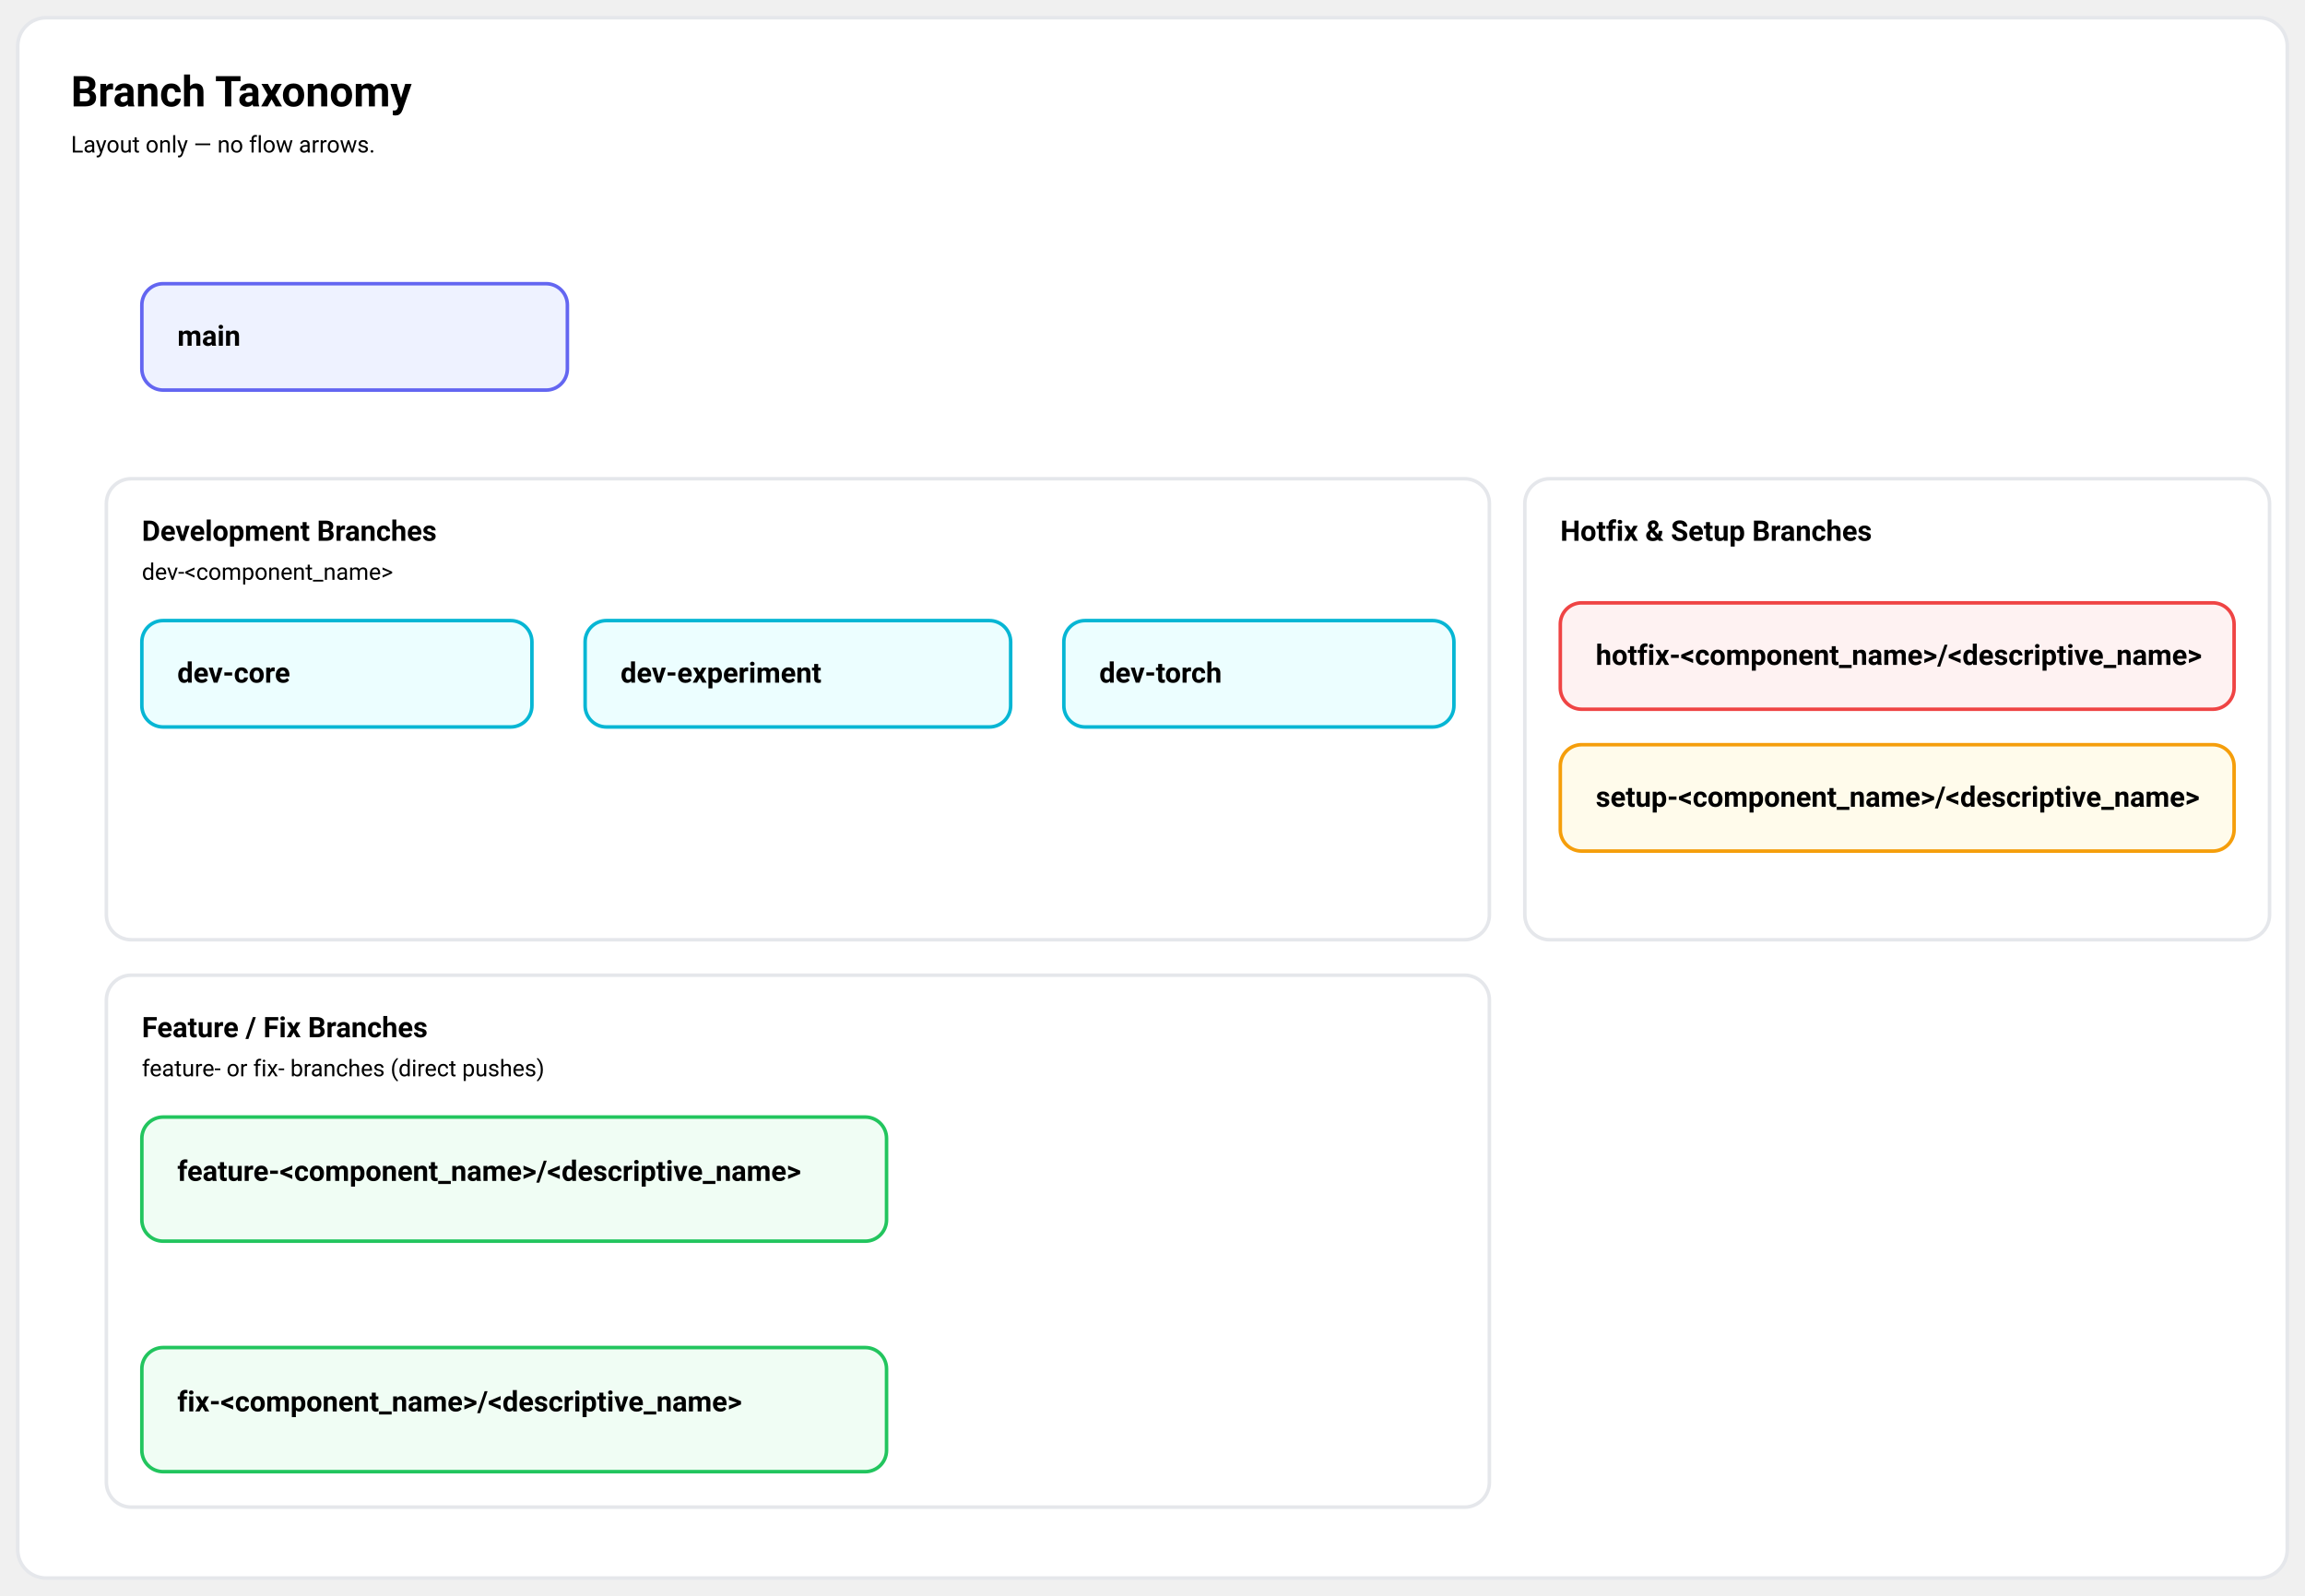
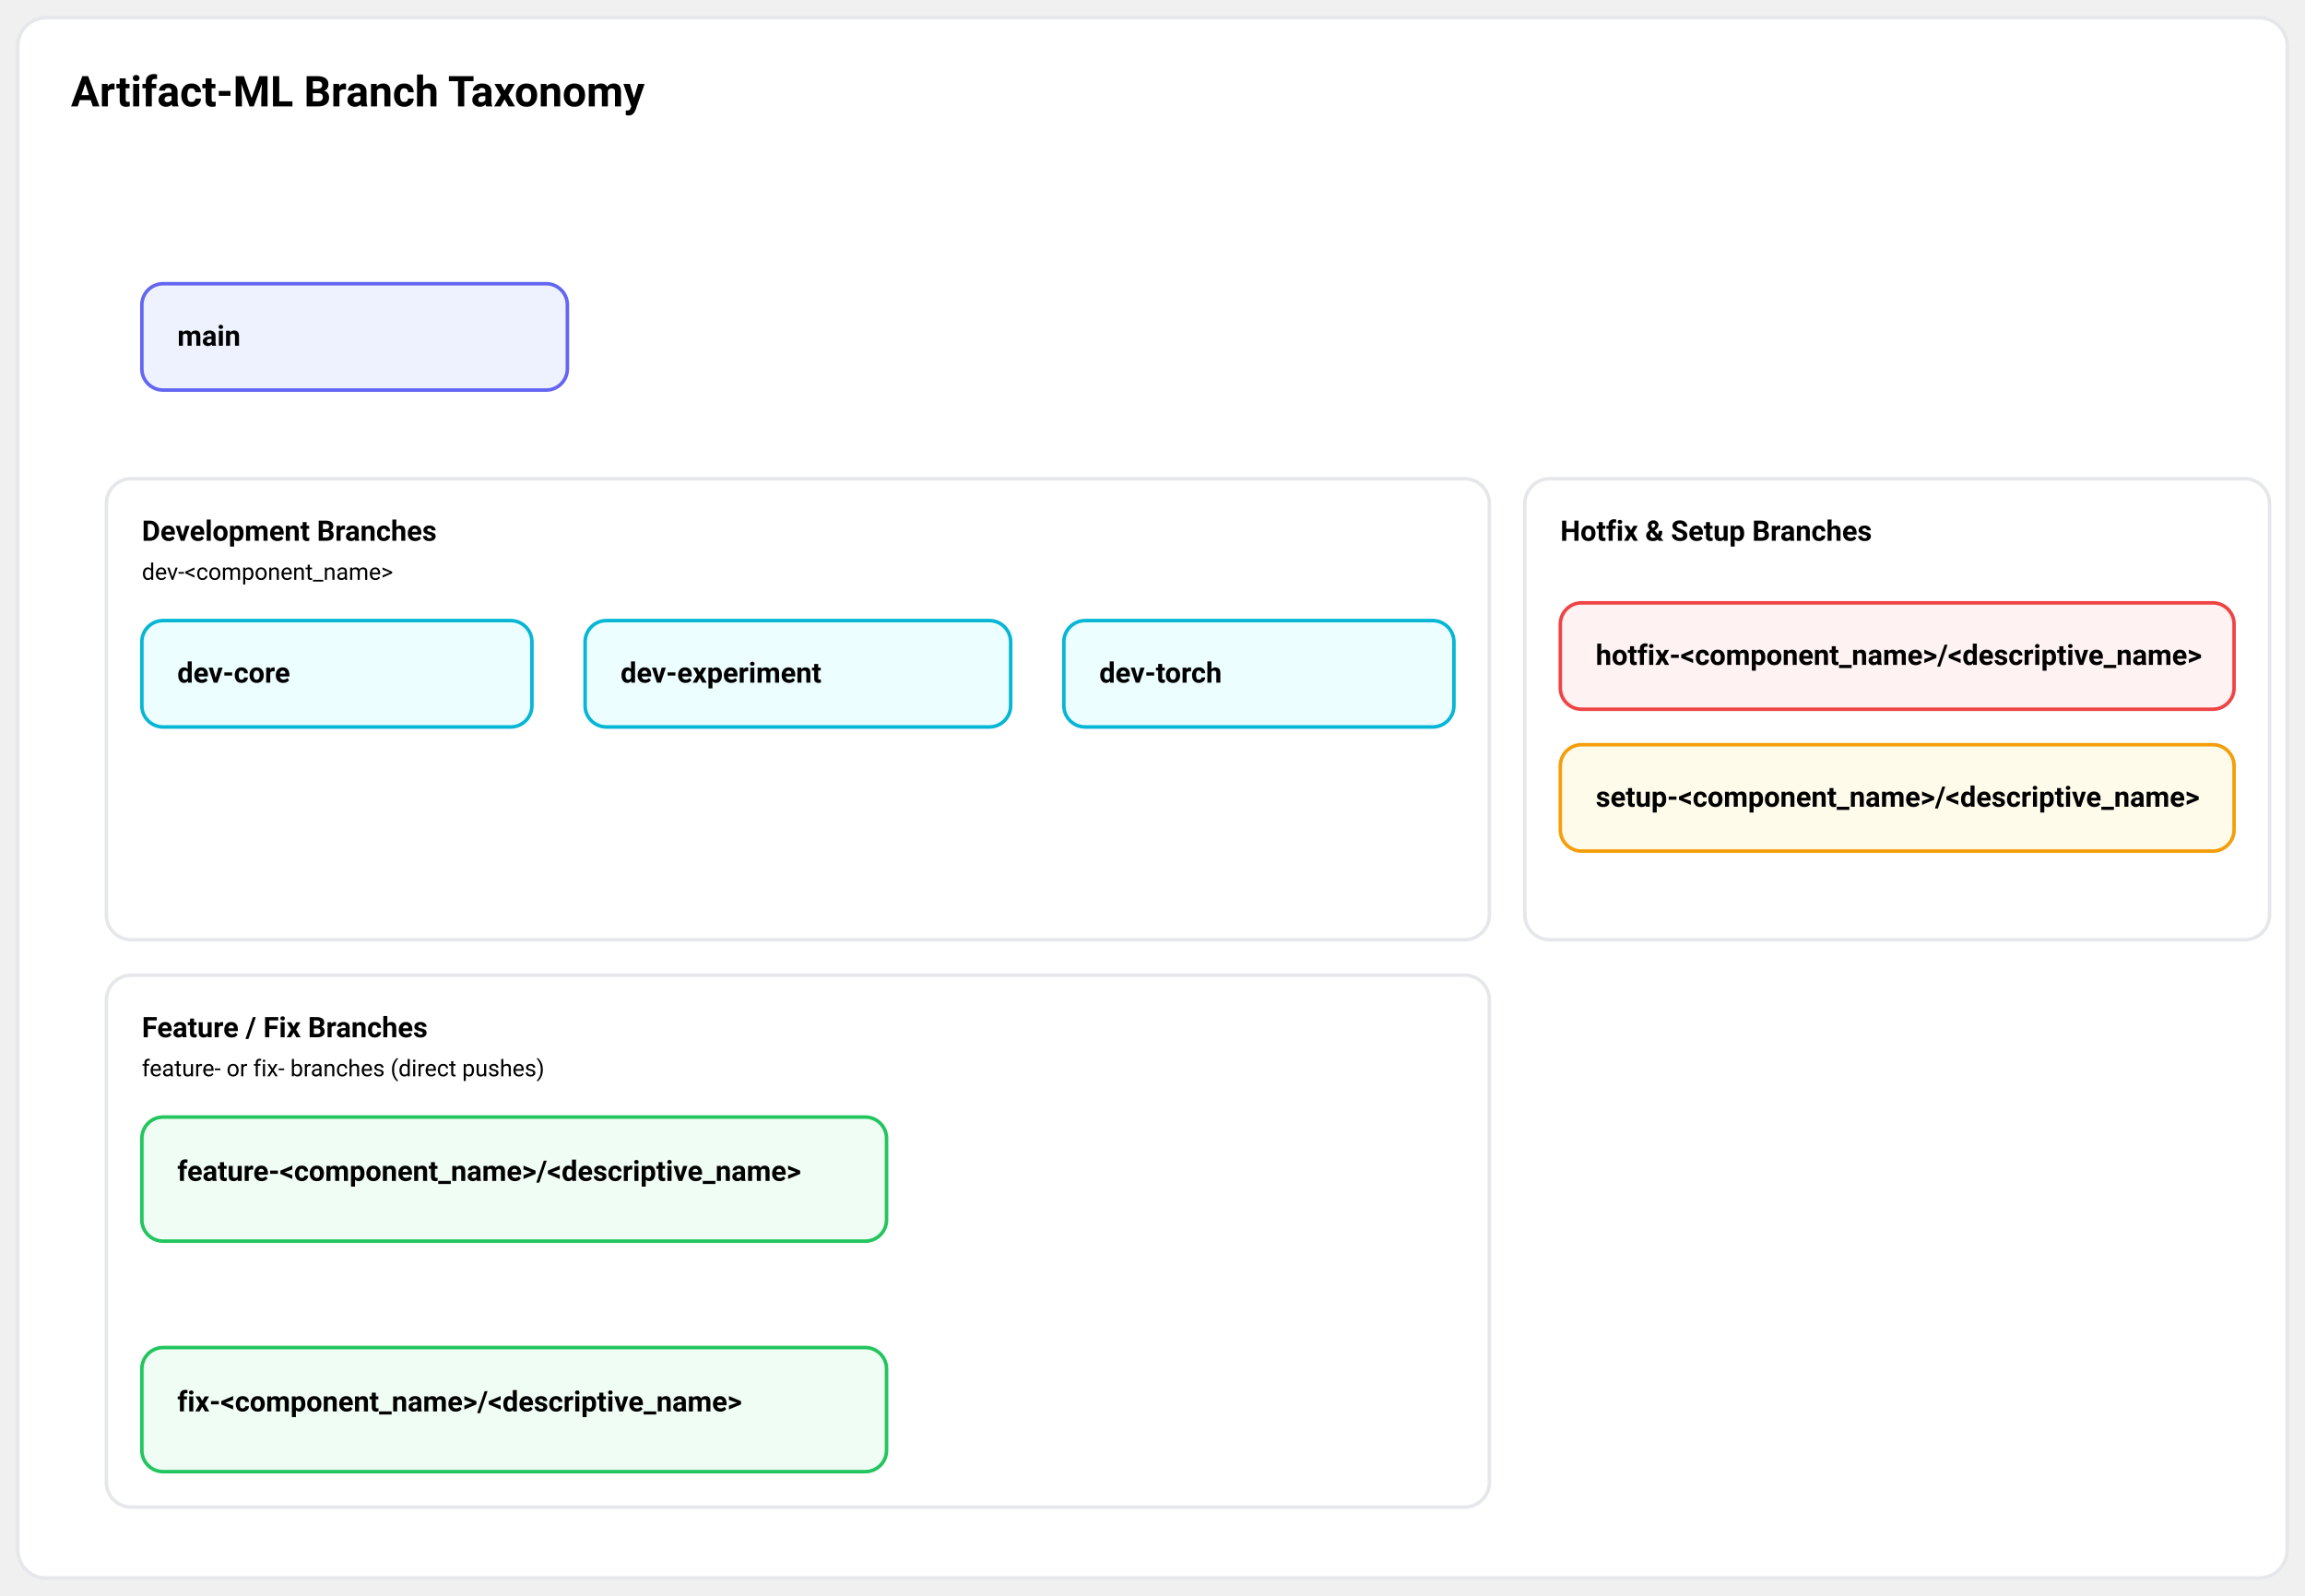
<svg xmlns="http://www.w3.org/2000/svg" width="1300" height="900" viewBox="0 0 1300 900">
  <style>
    .title { font: 700 24px system-ui, -apple-system, Segoe UI, Roboto, sans-serif; }
    .label { font: 600 16px system-ui, -apple-system, Segoe UI, Roboto, sans-serif; }
    .small { font: 13px system-ui, -apple-system, Segoe UI, Roboto, sans-serif; }

    /* Containers */
    .bg      { fill: #ffffff; stroke: #e5e7eb; stroke-width: 2; }
    .subbox  { fill: #ffffff; stroke: #e5e7eb; stroke-width: 2; }

    /* Nodes */
    .node-main  { fill: #eef2ff; stroke: #6366f1; stroke-width: 2; rx: 12; }
    .node-dev   { fill: #ecfeff; stroke: #06b6d4; stroke-width: 2; rx: 12; }
    .node-ff    { fill: #f0fdf4; stroke: #22c55e; stroke-width: 2; rx: 12; }  /* feature/fix */
    .node-hot   { fill: #fef2f2; stroke: #ef4444; stroke-width: 2; rx: 12; }  /* hotfix */
    .node-setup { fill: #fffbeb; stroke: #f59e0b; stroke-width: 2; rx: 12; }  /* setup */
  </style>
  <rect x="10" y="10" width="1280" height="880" rx="16" class="bg" />
-   <text x="40" y="60" class="title">Branch Taxonomy</text>
-   <text x="40" y="86" class="small">Layout only — no flow arrows.</text>
+   <text x="40" y="60" class="title">Artifact-ML Branch Taxonomy</text>
  <rect x="80" y="160" width="240" height="60" class="node-main" />
  <text x="100" y="195" class="label">main</text>
  <rect x="60" y="270" width="780" height="260" rx="14" class="subbox" />
  <text x="80" y="305" class="label">Development Branches</text>
  <text x="80" y="327" class="small">dev-&lt;component_name&gt;</text>
  <rect x="80" y="350" width="220" height="60" class="node-dev" />
  <text x="100" y="385" class="label">dev-core</text>
  <rect x="330" y="350" width="240" height="60" class="node-dev" />
  <text x="350" y="385" class="label">dev-experiment</text>
  <rect x="600" y="350" width="220" height="60" class="node-dev" />
  <text x="620" y="385" class="label">dev-torch</text>
  <rect x="860" y="270" width="420" height="260" rx="14" class="subbox" />
  <text x="880" y="305" class="label">Hotfix &amp; Setup Branches</text>
  <rect x="880" y="340" width="380" height="60" class="node-hot" />
  <text x="900" y="375" class="label">hotfix-&lt;component_name&gt;/&lt;descriptive_name&gt;</text>
  <rect x="880" y="420" width="380" height="60" class="node-setup" />
  <text x="900" y="455" class="label">setup-&lt;component_name&gt;/&lt;descriptive_name&gt;</text>
  <rect x="60" y="550" width="780" height="300" rx="14" class="subbox" />
  <text x="80" y="585" class="label">Feature / Fix Branches</text>
  <text x="80" y="607" class="small">feature- or fix- branches (direct pushes)</text>
  <rect x="80" y="630" width="420" height="70" class="node-ff" />
  <text x="100" y="666" class="label">feature-&lt;component_name&gt;/&lt;descriptive_name&gt;</text>
  <rect x="80" y="760" width="420" height="70" class="node-ff" />
  <text x="100" y="796" class="label">fix-&lt;component_name&gt;/&lt;descriptive_name&gt;</text>
</svg>
